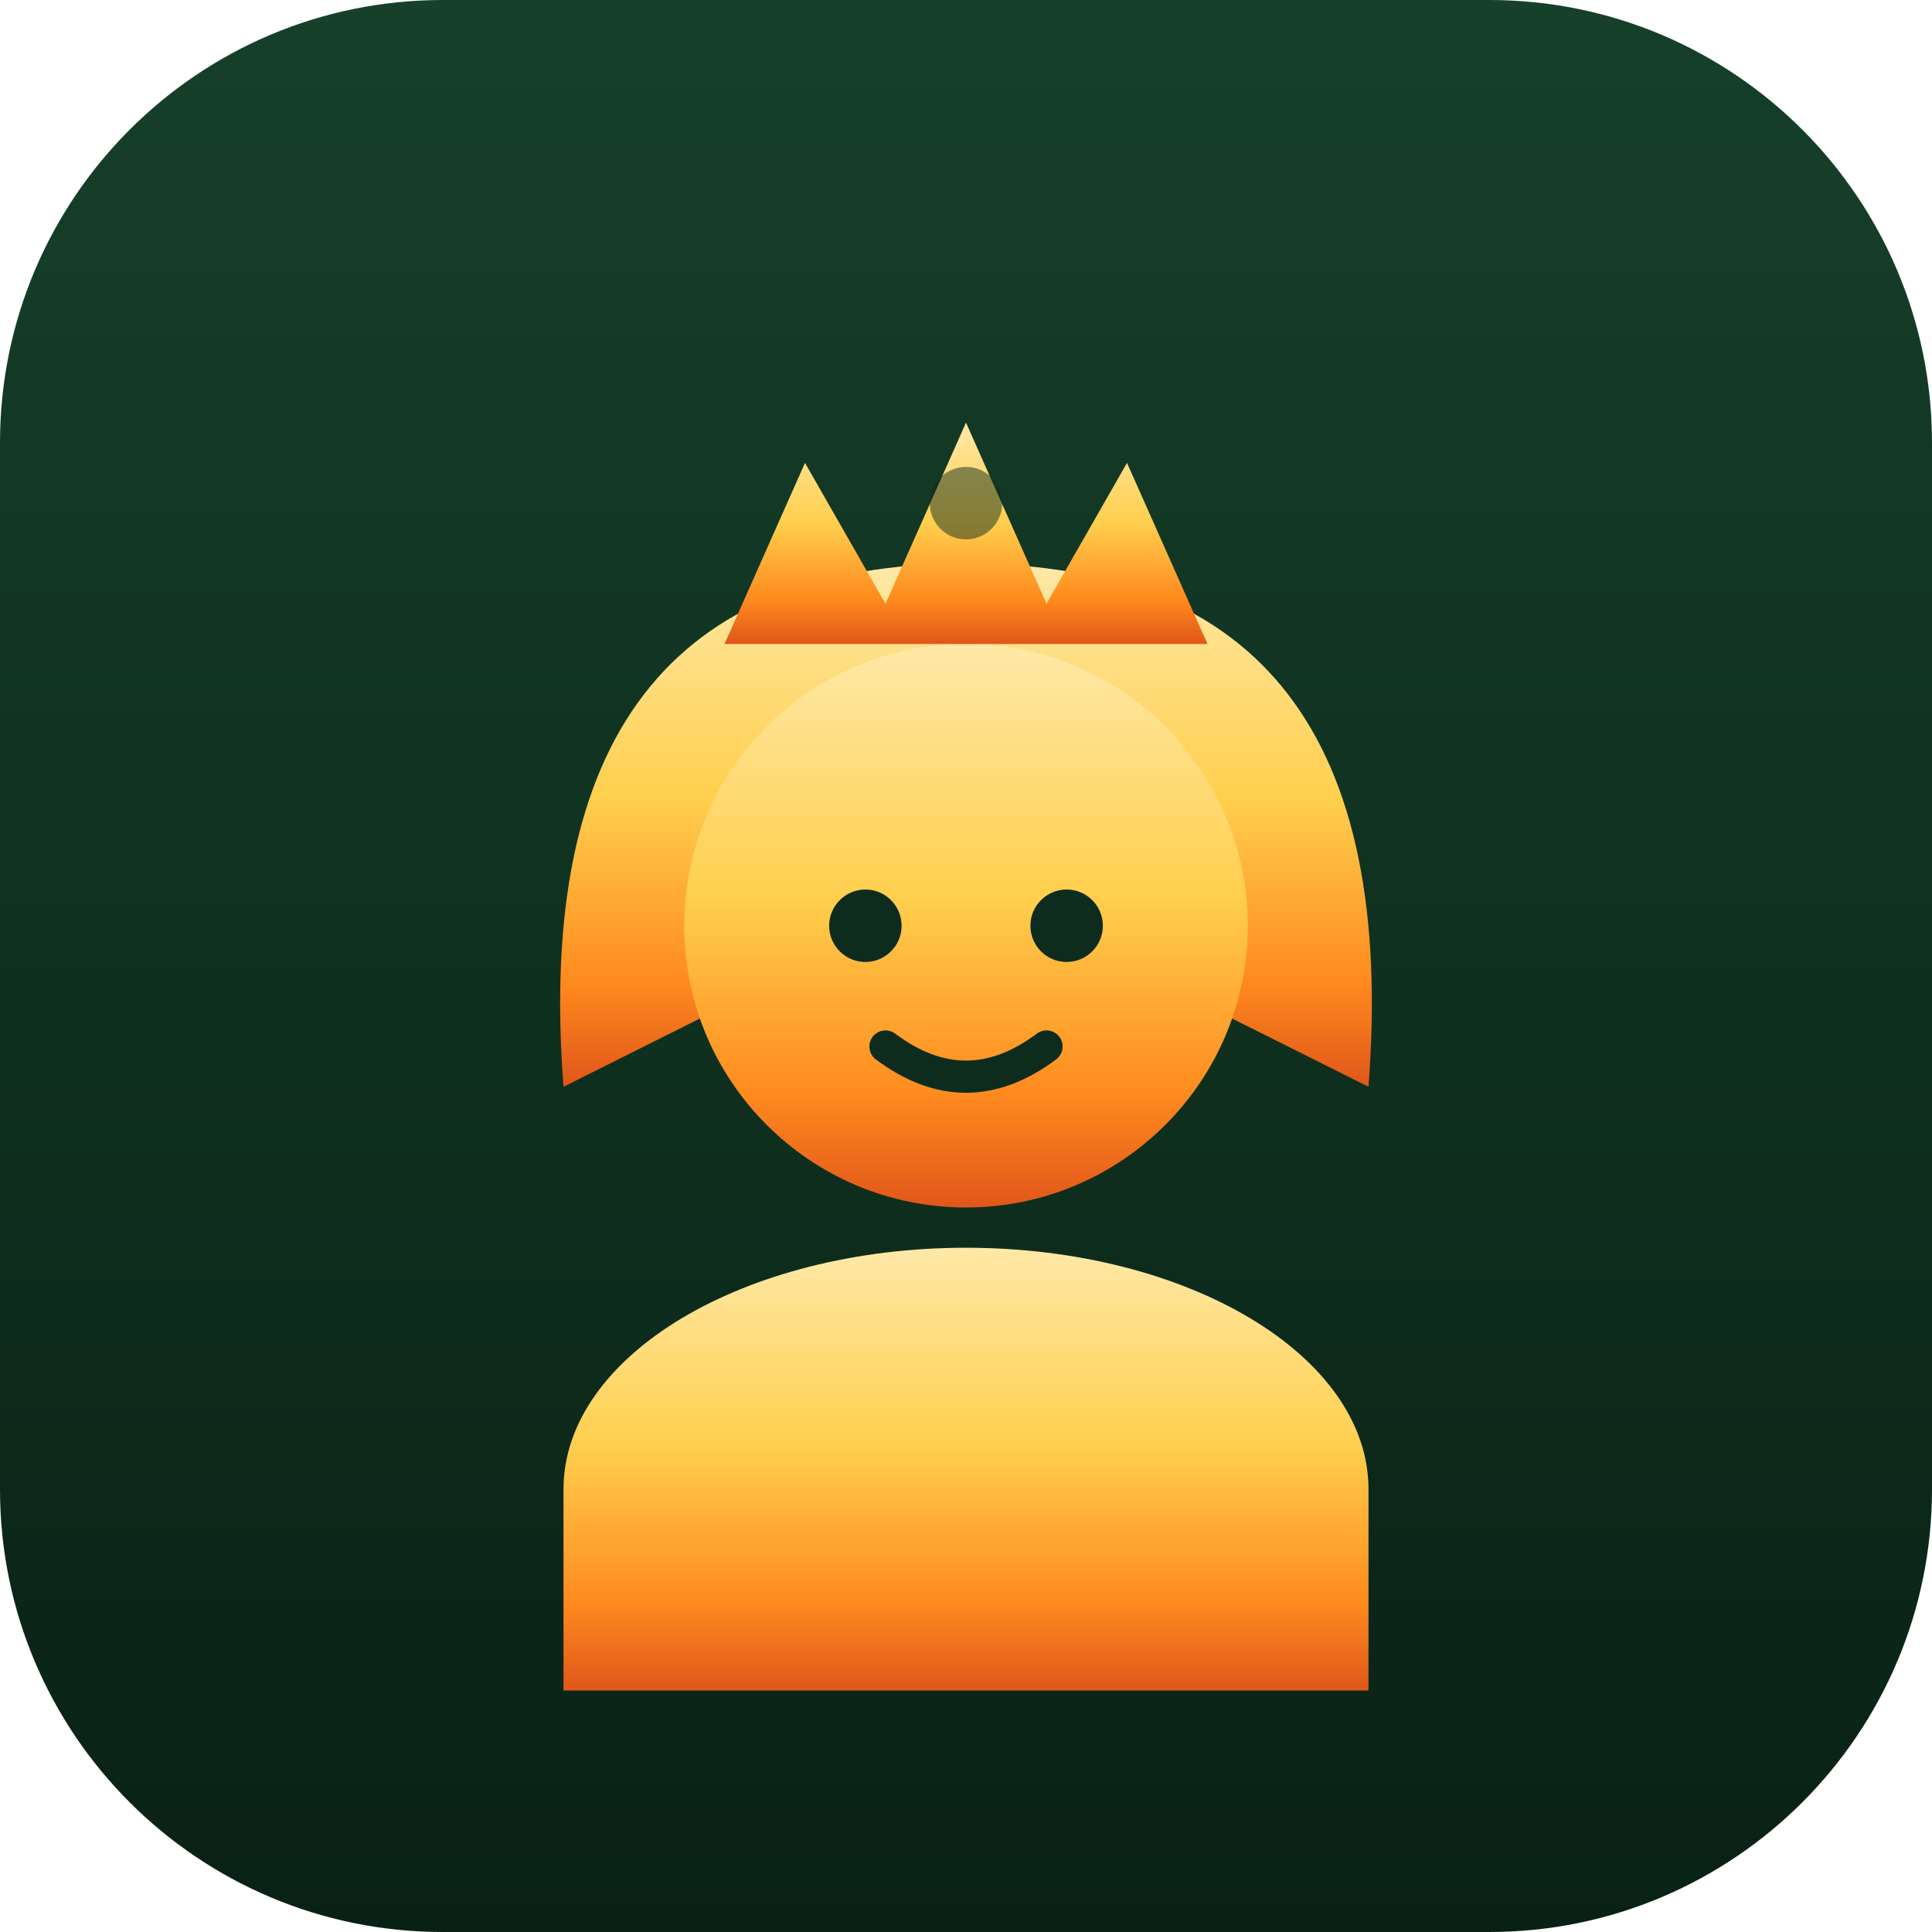
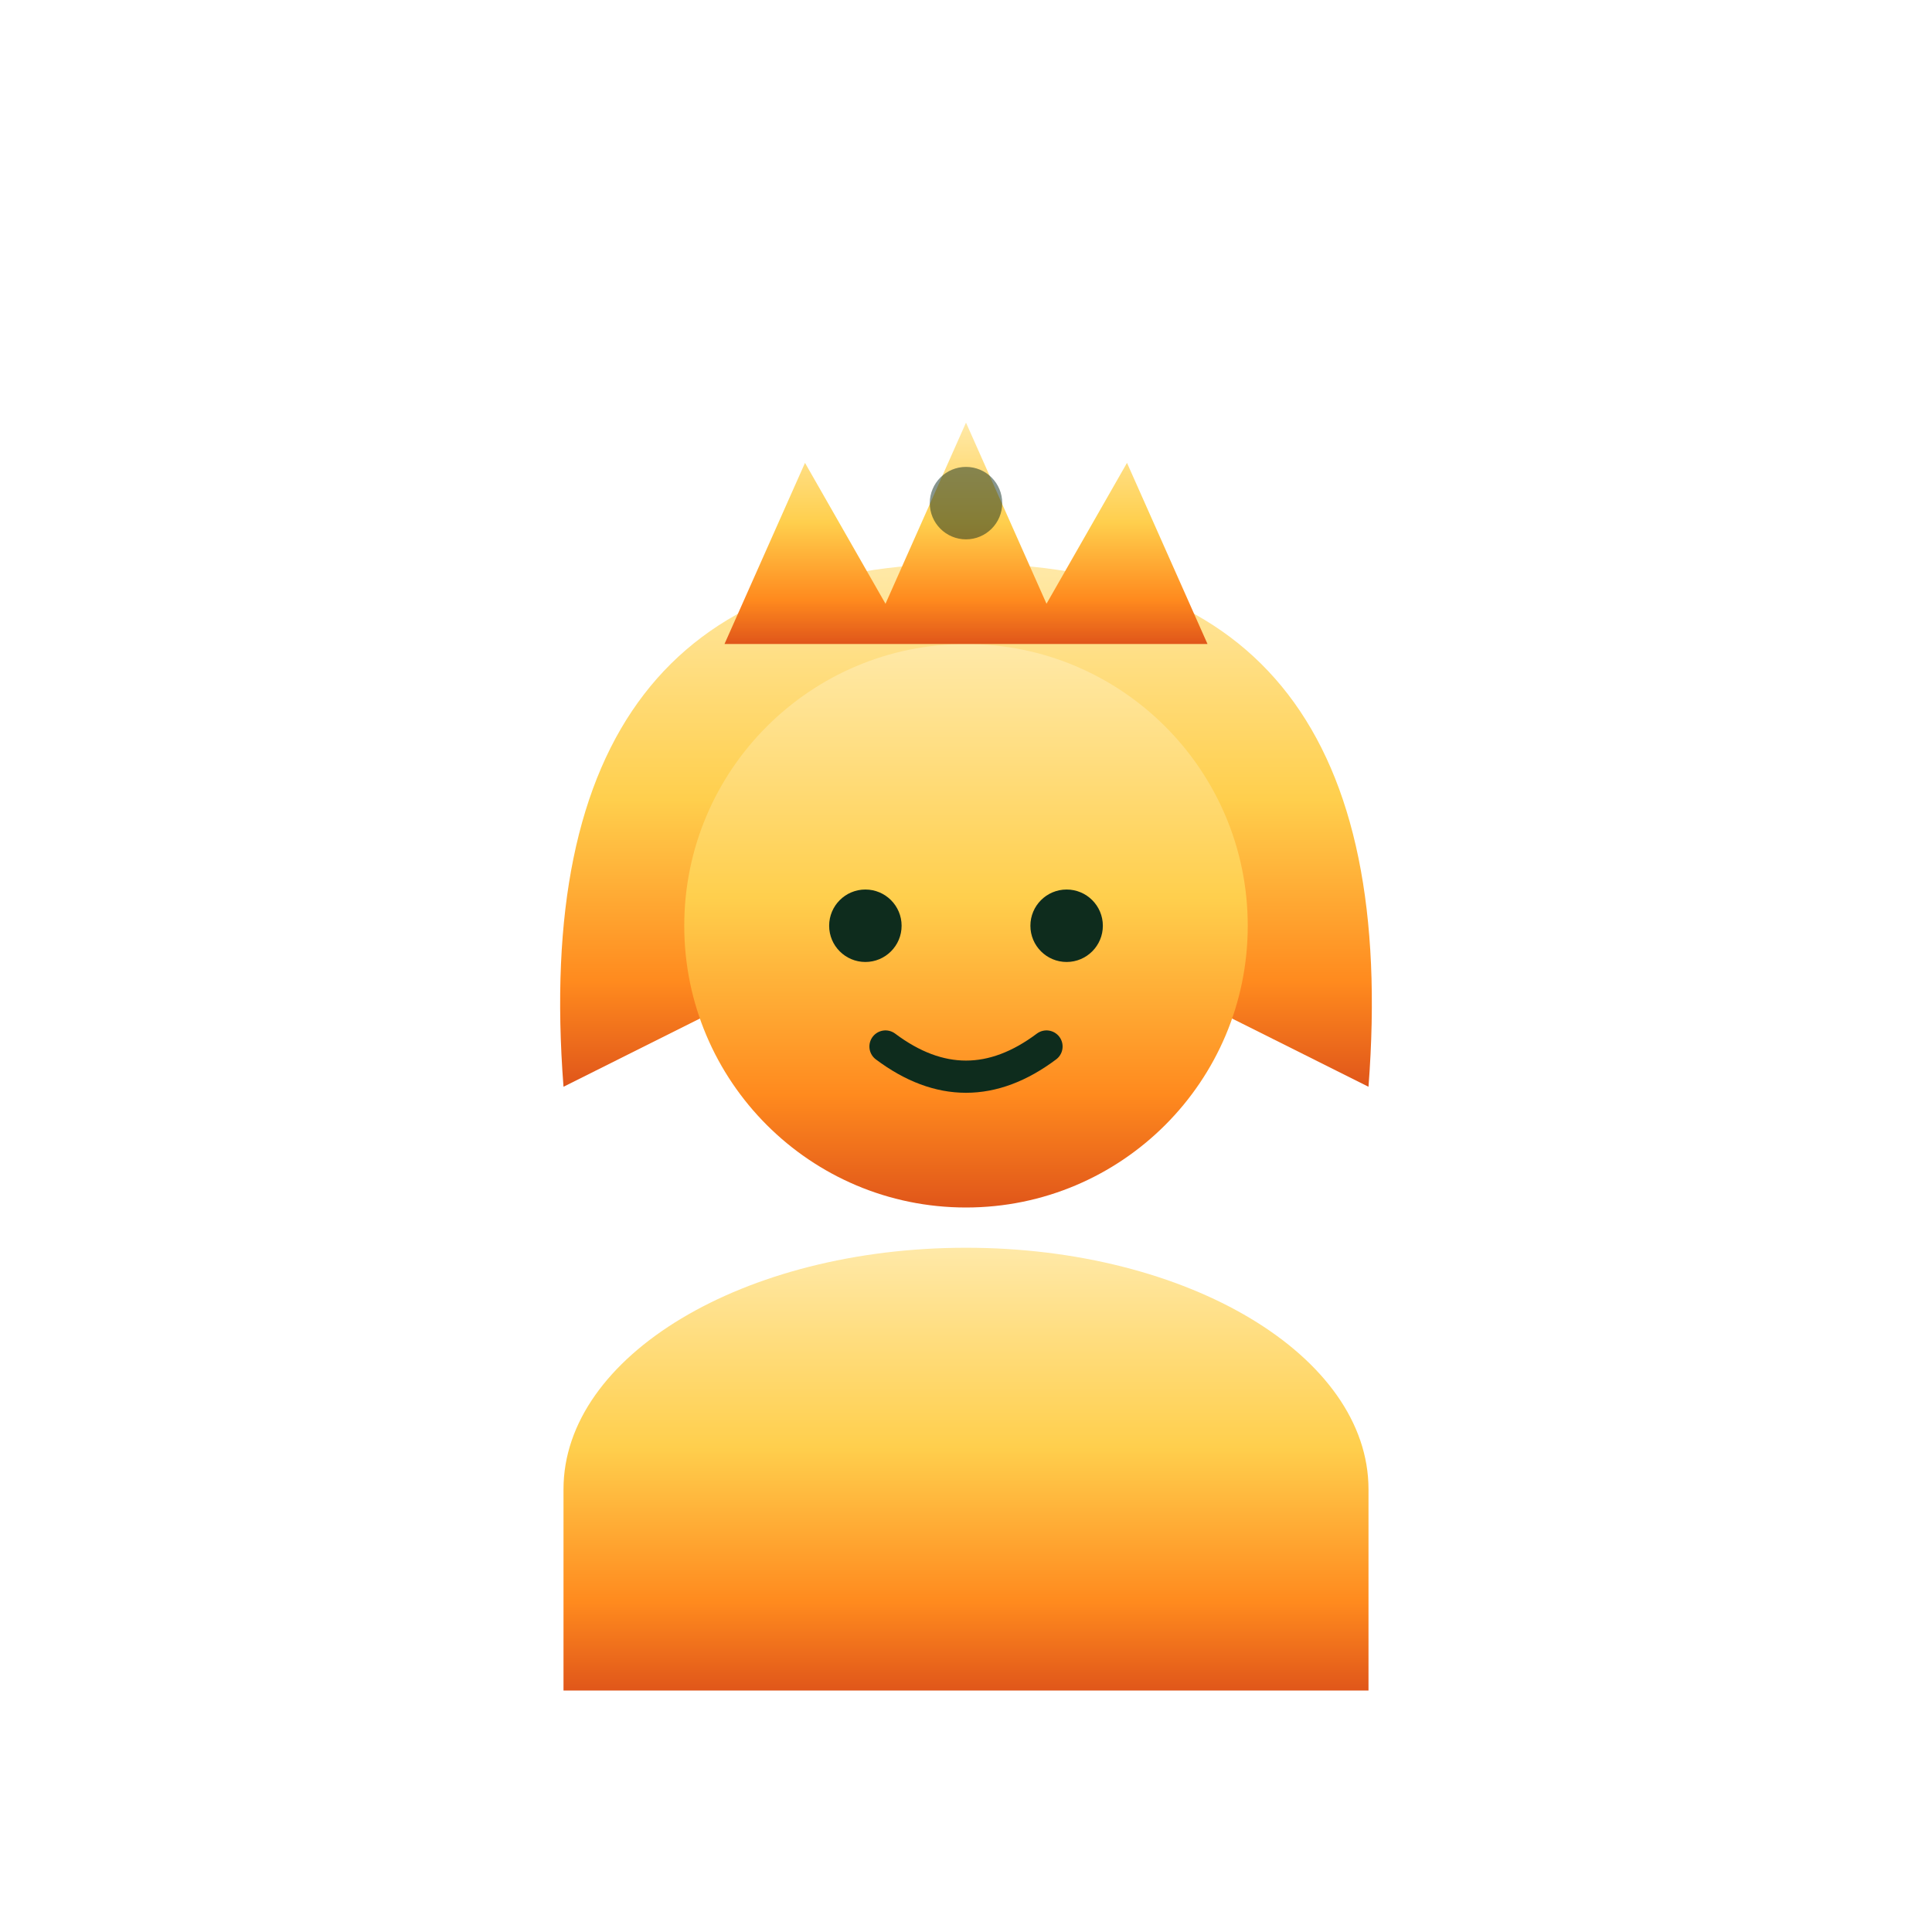
<svg xmlns="http://www.w3.org/2000/svg" viewBox="0 0 96 96" width="96" height="96">
  <defs>
-     <linearGradient id="bg" x1="0" y1="0" x2="0" y2="1">
-       <stop offset="0" stop-color="#16402a" />
-       <stop offset="1" stop-color="#092115" />
-     </linearGradient>
    <linearGradient id="g" x1="0" y1="0" x2="0" y2="1">
      <stop offset="0" stop-color="#ffe9a8" />
      <stop offset=".45" stop-color="#ffcf4d" />
      <stop offset=".8" stop-color="#ff8a1e" />
      <stop offset="1" stop-color="#e0561a" />
    </linearGradient>
  </defs>
-   <rect width="96" height="96" rx="22" fill="url(#bg)" />
  <path d="M28 54 Q26 28 48 28 Q70 28 68 54 L60 50 Q60 36 48 36 Q36 36 36 50 Z" fill="url(#g)" />
  <circle cx="48" cy="46" r="14" fill="url(#g)" />
  <path d="M36 32 L40 23 L44 30 L48 21 L52 30 L56 23 L60 32 Z" fill="url(#g)" />
  <circle cx="48" cy="25" r="1.8" fill="#0e2c1d" opacity=".5" />
  <path d="M28 84 V74 a20 12 0 0 1 40 0 V84 Z" fill="url(#g)" />
  <circle cx="43" cy="46" r="1.8" fill="#0e2c1d" />
  <circle cx="53" cy="46" r="1.8" fill="#0e2c1d" />
  <path d="M44 52 q4 3 8 0" fill="none" stroke="#0e2c1d" stroke-width="1.6" stroke-linecap="round" />
</svg>
